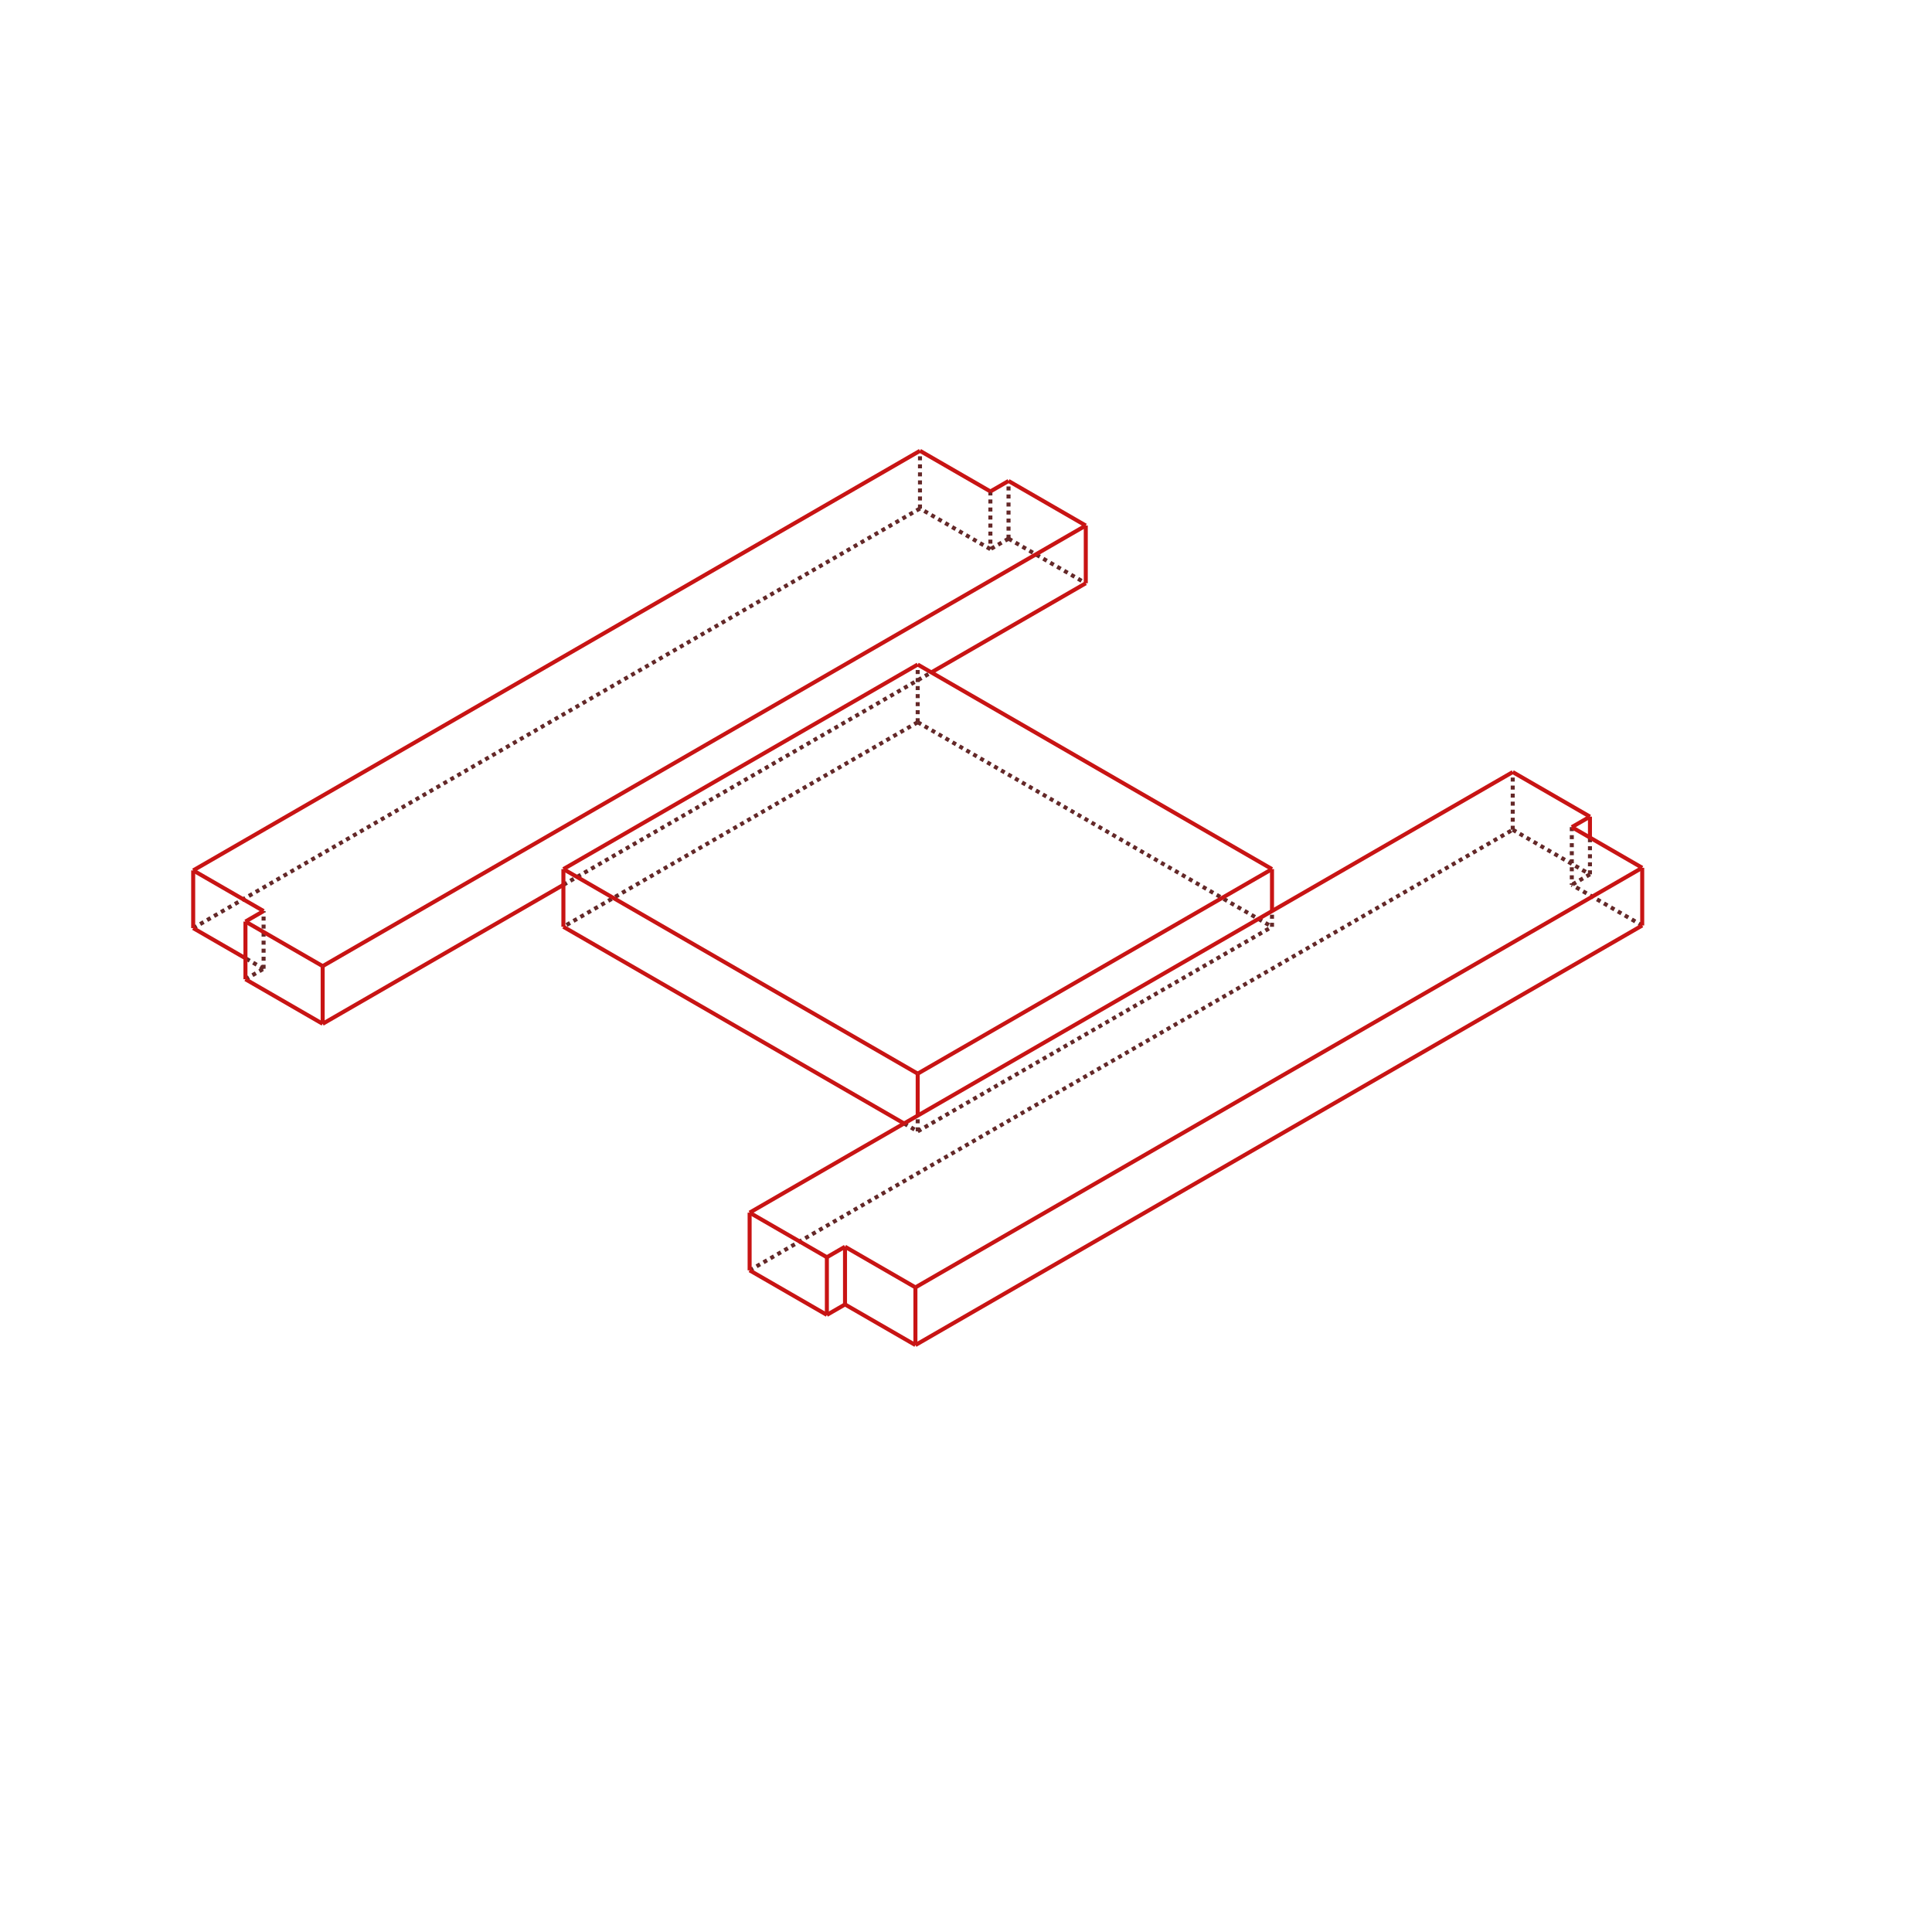
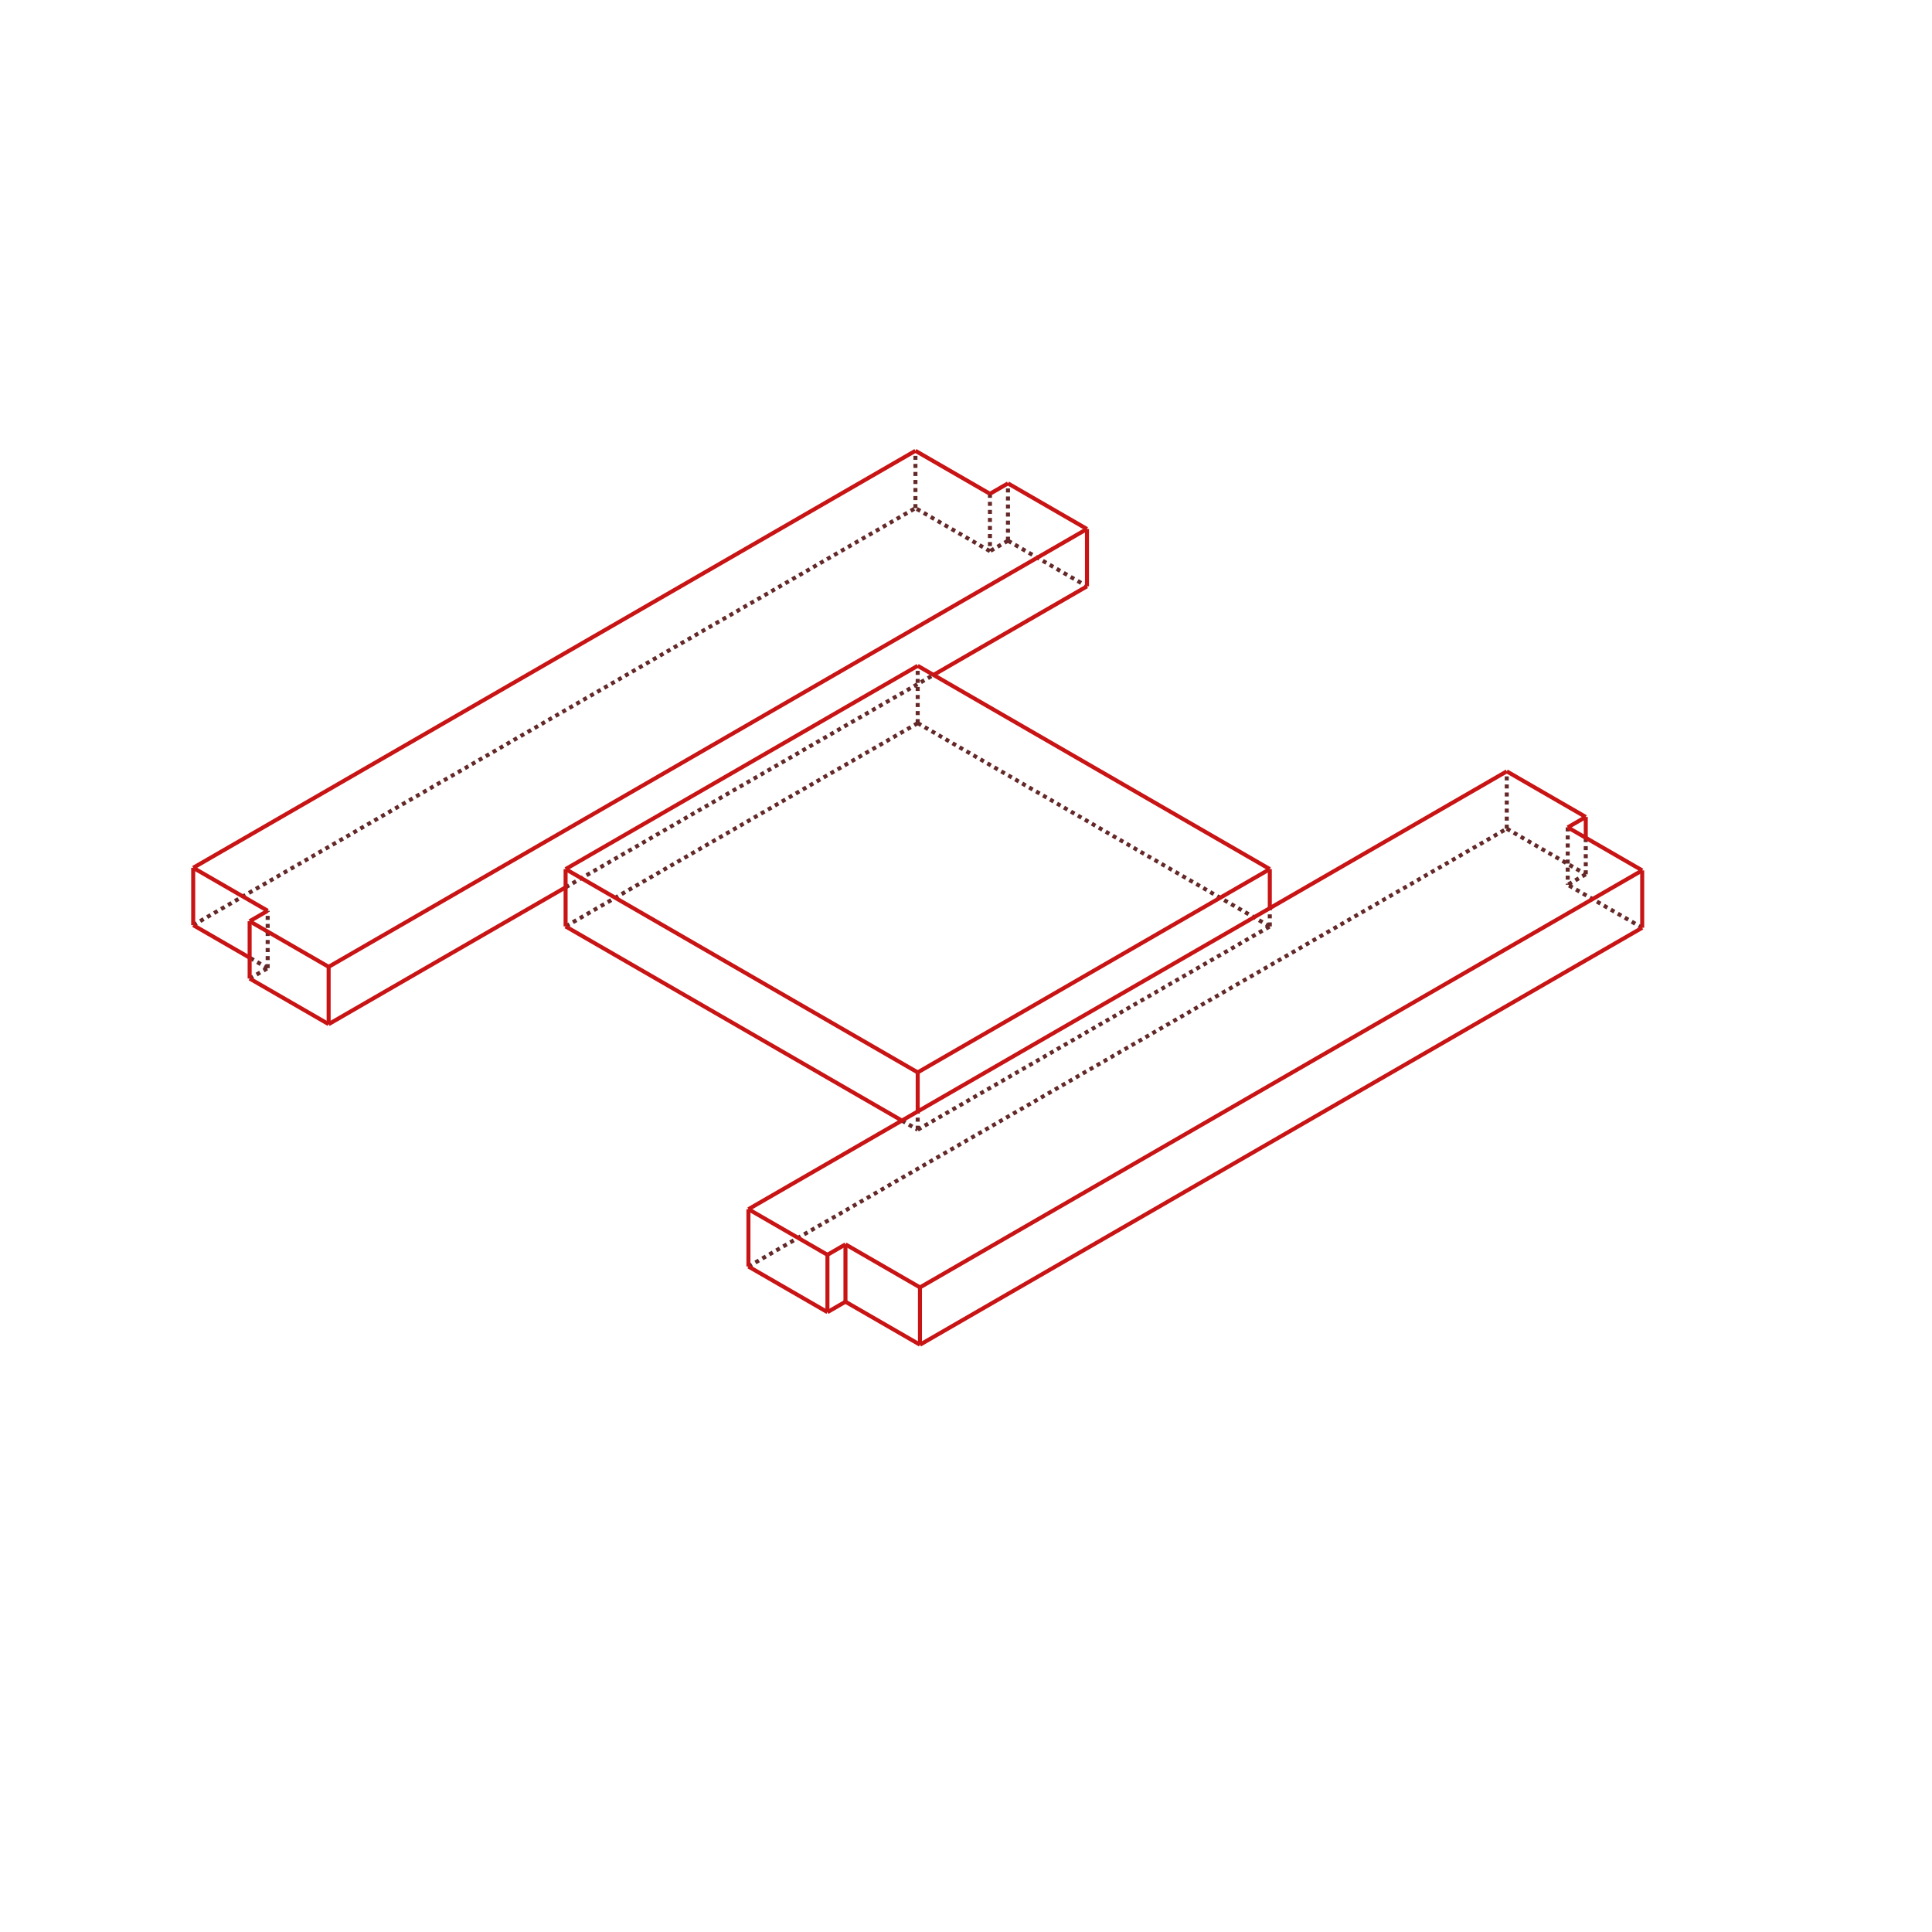
<svg xmlns="http://www.w3.org/2000/svg" width="480.0" height="480.0">
-   <g transform="scale(7.979888, -7.979888)   translate(28.57183,-27.95655)" stroke-width="0.125" fill="none">
-     <g stroke="rgb(100,40,40)" fill="none" stroke-dasharray="0.125,0.125">
-       <path d="M2.828,11.186 L5.233,9.798 " />
+   <g transform="scale(7.93017, -7.93017)   translate(28.75096,-28.1262)" stroke-width="0.126" fill="none">
+     <g stroke="rgb(100,40,40)" fill="none" stroke-dasharray="0.126,0.126">
+       <path d="M2.828,11.186 L5.303,9.757 " />
      <path d="M2.828,11.186 L2.828,12.982 " />
-       <path d="M-11.031,0.408 L0.424,7.022 " />
+       <path d="M-11.031,0.327 L0.495,6.981 " />
      <path d="M2.828,11.186 L2.263,10.859 " />
-       <path d="M2.263,10.859 L0.071,12.125 " />
-       <path d="M-22.557,-0.939 L0.071,12.125 " />
+       <path d="M2.263,10.859 L-0.071,12.207 " />
+       <path d="M-22.698,-0.857 L-0.071,12.207 " />
      <path d="M-20.365,-2.205 L-20.93,-1.878 " />
      <path d="M-20.93,-2.531 L-20.365,-2.205 " />
      <path d="M2.263,12.656 L2.263,10.859 " />
      <path d="M-20.365,-2.205 L-20.365,-0.408 " />
-       <path d="M0.071,12.125 L0.071,13.921 " />
+       <path d="M-0.071,12.207 L-0.071,14.003 " />
      <path d="M20.93,0.735 L20.93,1.878 " />
-       <path d="M18.526,2.123 L20.93,0.735 " />
-       <path d="M18.526,2.123 L18.526,3.919 " />
+       <path d="M18.455,2.164 L20.93,0.735 " />
+       <path d="M18.455,2.164 L18.455,3.96 " />
      <path d="M20.93,0.735 L20.365,0.408 " />
      <path d="M20.365,2.205 L20.365,0.408 " />
-       <path d="M-5.233,-11.594 L18.526,2.123 " />
-       <path d="M22.557,-0.857 L20.365,0.408 " />
+       <path d="M-5.303,-11.553 L18.455,2.164 " />
+       <path d="M22.698,-0.939 L20.365,0.408 " />
      <path d="M8.881784197001252e-16,-7.267 L11.031,-0.898 " />
-       <path d="M2.5232269378188362e-15,-7.267 L2.4761241640583227e-15,-6.777 " />
-       <path d="M11.031,-0.898 L11.031,-0.408 " />
-       <path d="M-0.424,-7.022 L-1.3322676295501878e-15,-7.267 " />
+       <path d="M2.5232269378188362e-15,-7.267 L2.468273701764904e-15,-6.695 " />
+       <path d="M11.031,-0.898 L11.031,-0.327 " />
+       <path d="M-0.495,-6.981 L-8.881784197001252e-16,-7.267 " />
      <path d="M3.4114053575189615e-15,5.471 L3.2386951870637457e-15,7.267 " />
      <path d="M1.7763568394002505e-15,5.471 L-11.031,-0.898 " />
      <path d="M2.6645352591003757e-15,5.471 L11.031,-0.898 " />
    </g>
    <g stroke="rgb(200,20,20)" fill="none">
-       <path d="M2.828,12.982 L5.233,11.594 " />
-       <path d="M5.233,9.798 L5.233,11.594 " />
-       <path d="M-18.526,-2.123 L5.233,11.594 " />
+       <path d="M2.828,12.982 L5.303,11.553 " />
+       <path d="M5.303,9.757 L5.303,11.553 " />
+       <path d="M-18.455,-2.164 L5.303,11.553 " />
      <path d="M2.828,12.982 L2.263,12.656 " />
-       <path d="M0.071,13.921 L2.263,12.656 " />
-       <path d="M-22.557,0.857 L0.071,13.921 " />
-       <path d="M-22.557,0.857 L-20.365,-0.408 " />
+       <path d="M-0.071,14.003 L2.263,12.656 " />
+       <path d="M-22.698,0.939 L-0.071,14.003 " />
+       <path d="M-22.698,0.939 L-20.365,-0.408 " />
      <path d="M-20.93,-0.735 L-20.365,-0.408 " />
-       <path d="M-18.526,-2.123 L-20.93,-0.735 " />
-       <path d="M-18.526,-3.919 L-18.526,-2.123 " />
-       <path d="M-18.526,-3.919 L-11.031,0.408 " />
-       <path d="M0.424,7.022 L5.233,9.798 " />
-       <path d="M-20.93,-1.878 L-22.557,-0.939 " />
-       <path d="M-18.526,-3.919 L-20.93,-2.531 " />
+       <path d="M-18.455,-2.164 L-20.93,-0.735 " />
+       <path d="M-18.455,-3.96 L-18.455,-2.164 " />
+       <path d="M-18.455,-3.96 L-11.031,0.327 " />
+       <path d="M0.495,6.981 L5.303,9.757 " />
+       <path d="M-20.93,-1.878 L-22.698,-0.857 " />
+       <path d="M-18.455,-3.96 L-20.93,-2.531 " />
      <path d="M-20.93,-2.531 L-20.93,-0.735 " />
-       <path d="M-22.557,-0.939 L-22.557,0.857 " />
-       <path d="M18.526,3.919 L20.93,2.531 " />
+       <path d="M-22.698,-0.857 L-22.698,0.939 " />
+       <path d="M18.455,3.96 L20.93,2.531 " />
      <path d="M20.93,1.878 L20.93,2.531 " />
      <path d="M20.93,2.531 L20.365,2.205 " />
-       <path d="M18.526,3.919 L-5.233,-9.798 " />
-       <path d="M-2.828,-11.186 L-5.233,-9.798 " />
+       <path d="M18.455,3.96 L-5.303,-9.757 " />
+       <path d="M-2.828,-11.186 L-5.303,-9.757 " />
      <path d="M-2.828,-11.186 L-2.263,-10.859 " />
-       <path d="M-2.263,-10.859 L-0.071,-12.125 " />
-       <path d="M-0.071,-12.125 L22.557,0.939 " />
-       <path d="M20.365,2.205 L22.557,0.939 " />
-       <path d="M-2.828,-12.982 L-5.233,-11.594 " />
+       <path d="M-2.263,-10.859 L0.071,-12.207 " />
+       <path d="M0.071,-12.207 L22.698,0.857 " />
+       <path d="M20.365,2.205 L22.698,0.857 " />
+       <path d="M-2.828,-12.982 L-5.303,-11.553 " />
      <path d="M-2.828,-12.982 L-2.263,-12.656 " />
-       <path d="M-0.071,-13.921 L-2.263,-12.656 " />
-       <path d="M-0.071,-13.921 L22.557,-0.857 " />
-       <path d="M-5.233,-11.594 L-5.233,-9.798 " />
-       <path d="M22.557,0.939 L22.557,-0.857 " />
-       <path d="M-0.071,-12.125 L-0.071,-13.921 " />
+       <path d="M0.071,-14.003 L-2.263,-12.656 " />
+       <path d="M0.071,-14.003 L22.698,-0.939 " />
+       <path d="M-5.303,-11.553 L-5.303,-9.757 " />
+       <path d="M22.698,0.857 L22.698,-0.939 " />
+       <path d="M0.071,-12.207 L0.071,-14.003 " />
      <path d="M-2.263,-12.656 L-2.263,-10.859 " />
      <path d="M-2.828,-12.982 L-2.828,-11.186 " />
      <path d="M8.881784197001252e-16,-5.471 L11.031,0.898 " />
      <path d="M2.6645352591003757e-15,7.267 L11.031,0.898 " />
      <path d="M1.7763568394002505e-15,7.267 L-11.031,0.898 " />
-       <path d="M3.552713678800501e-15,-5.471 L-11.031,0.898 " />
-       <path d="M2.4761241640583227e-15,-6.777 L2.3505167673636205e-15,-5.471 " />
-       <path d="M11.031,-0.408 L11.031,0.898 " />
+       <path d="M1.7763568394002505e-15,-5.471 L-11.031,0.898 " />
+       <path d="M2.468273701764904e-15,-6.695 L2.3505167673636205e-15,-5.471 " />
+       <path d="M11.031,-0.327 L11.031,0.898 " />
      <path d="M-11.031,-0.898 L-11.031,0.898 " />
-       <path d="M-11.031,-0.898 L-0.424,-7.022 " />
+       <path d="M-11.031,-0.898 L-0.495,-6.981 " />
    </g>
  </g>
</svg>
